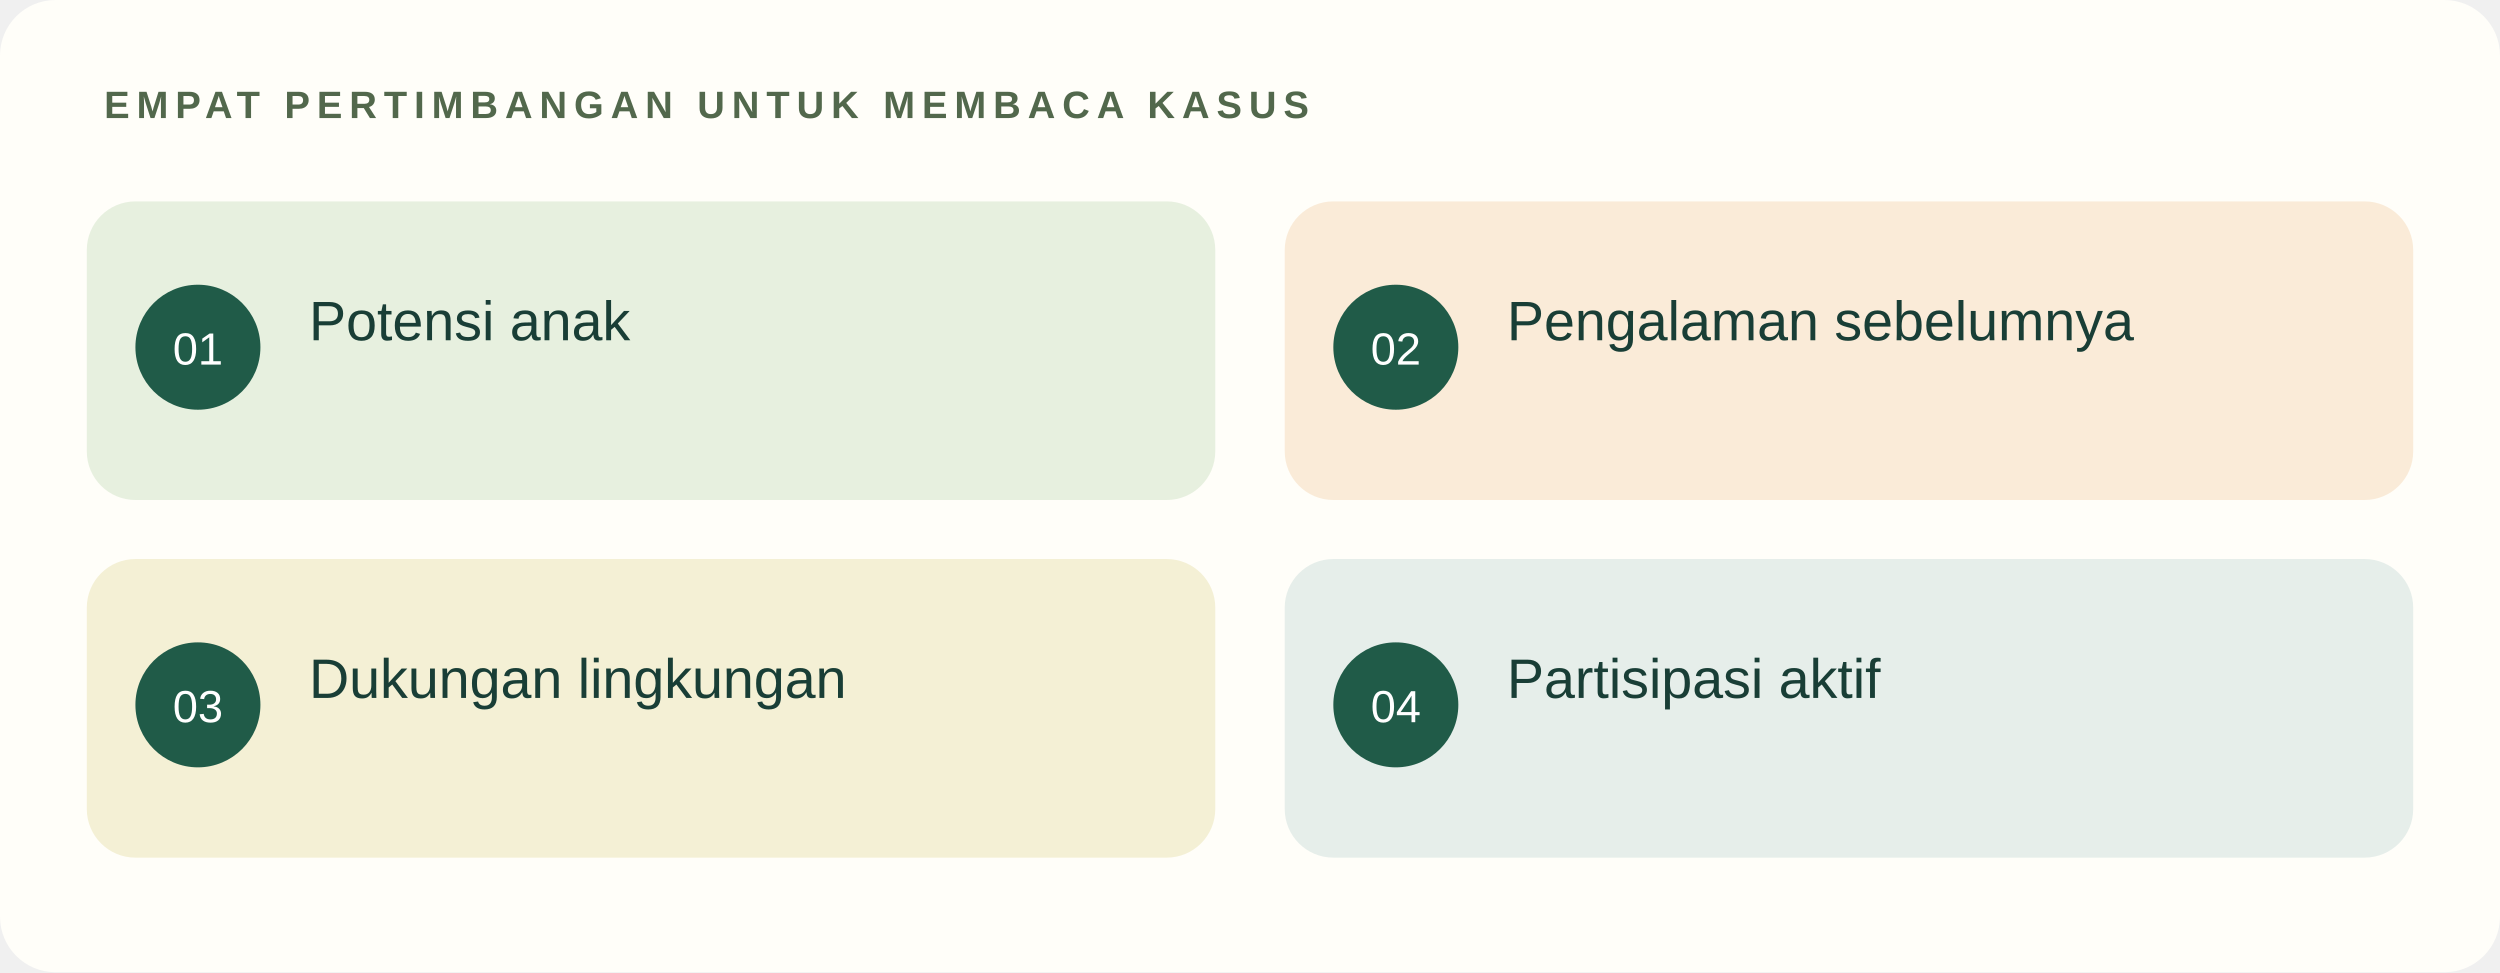
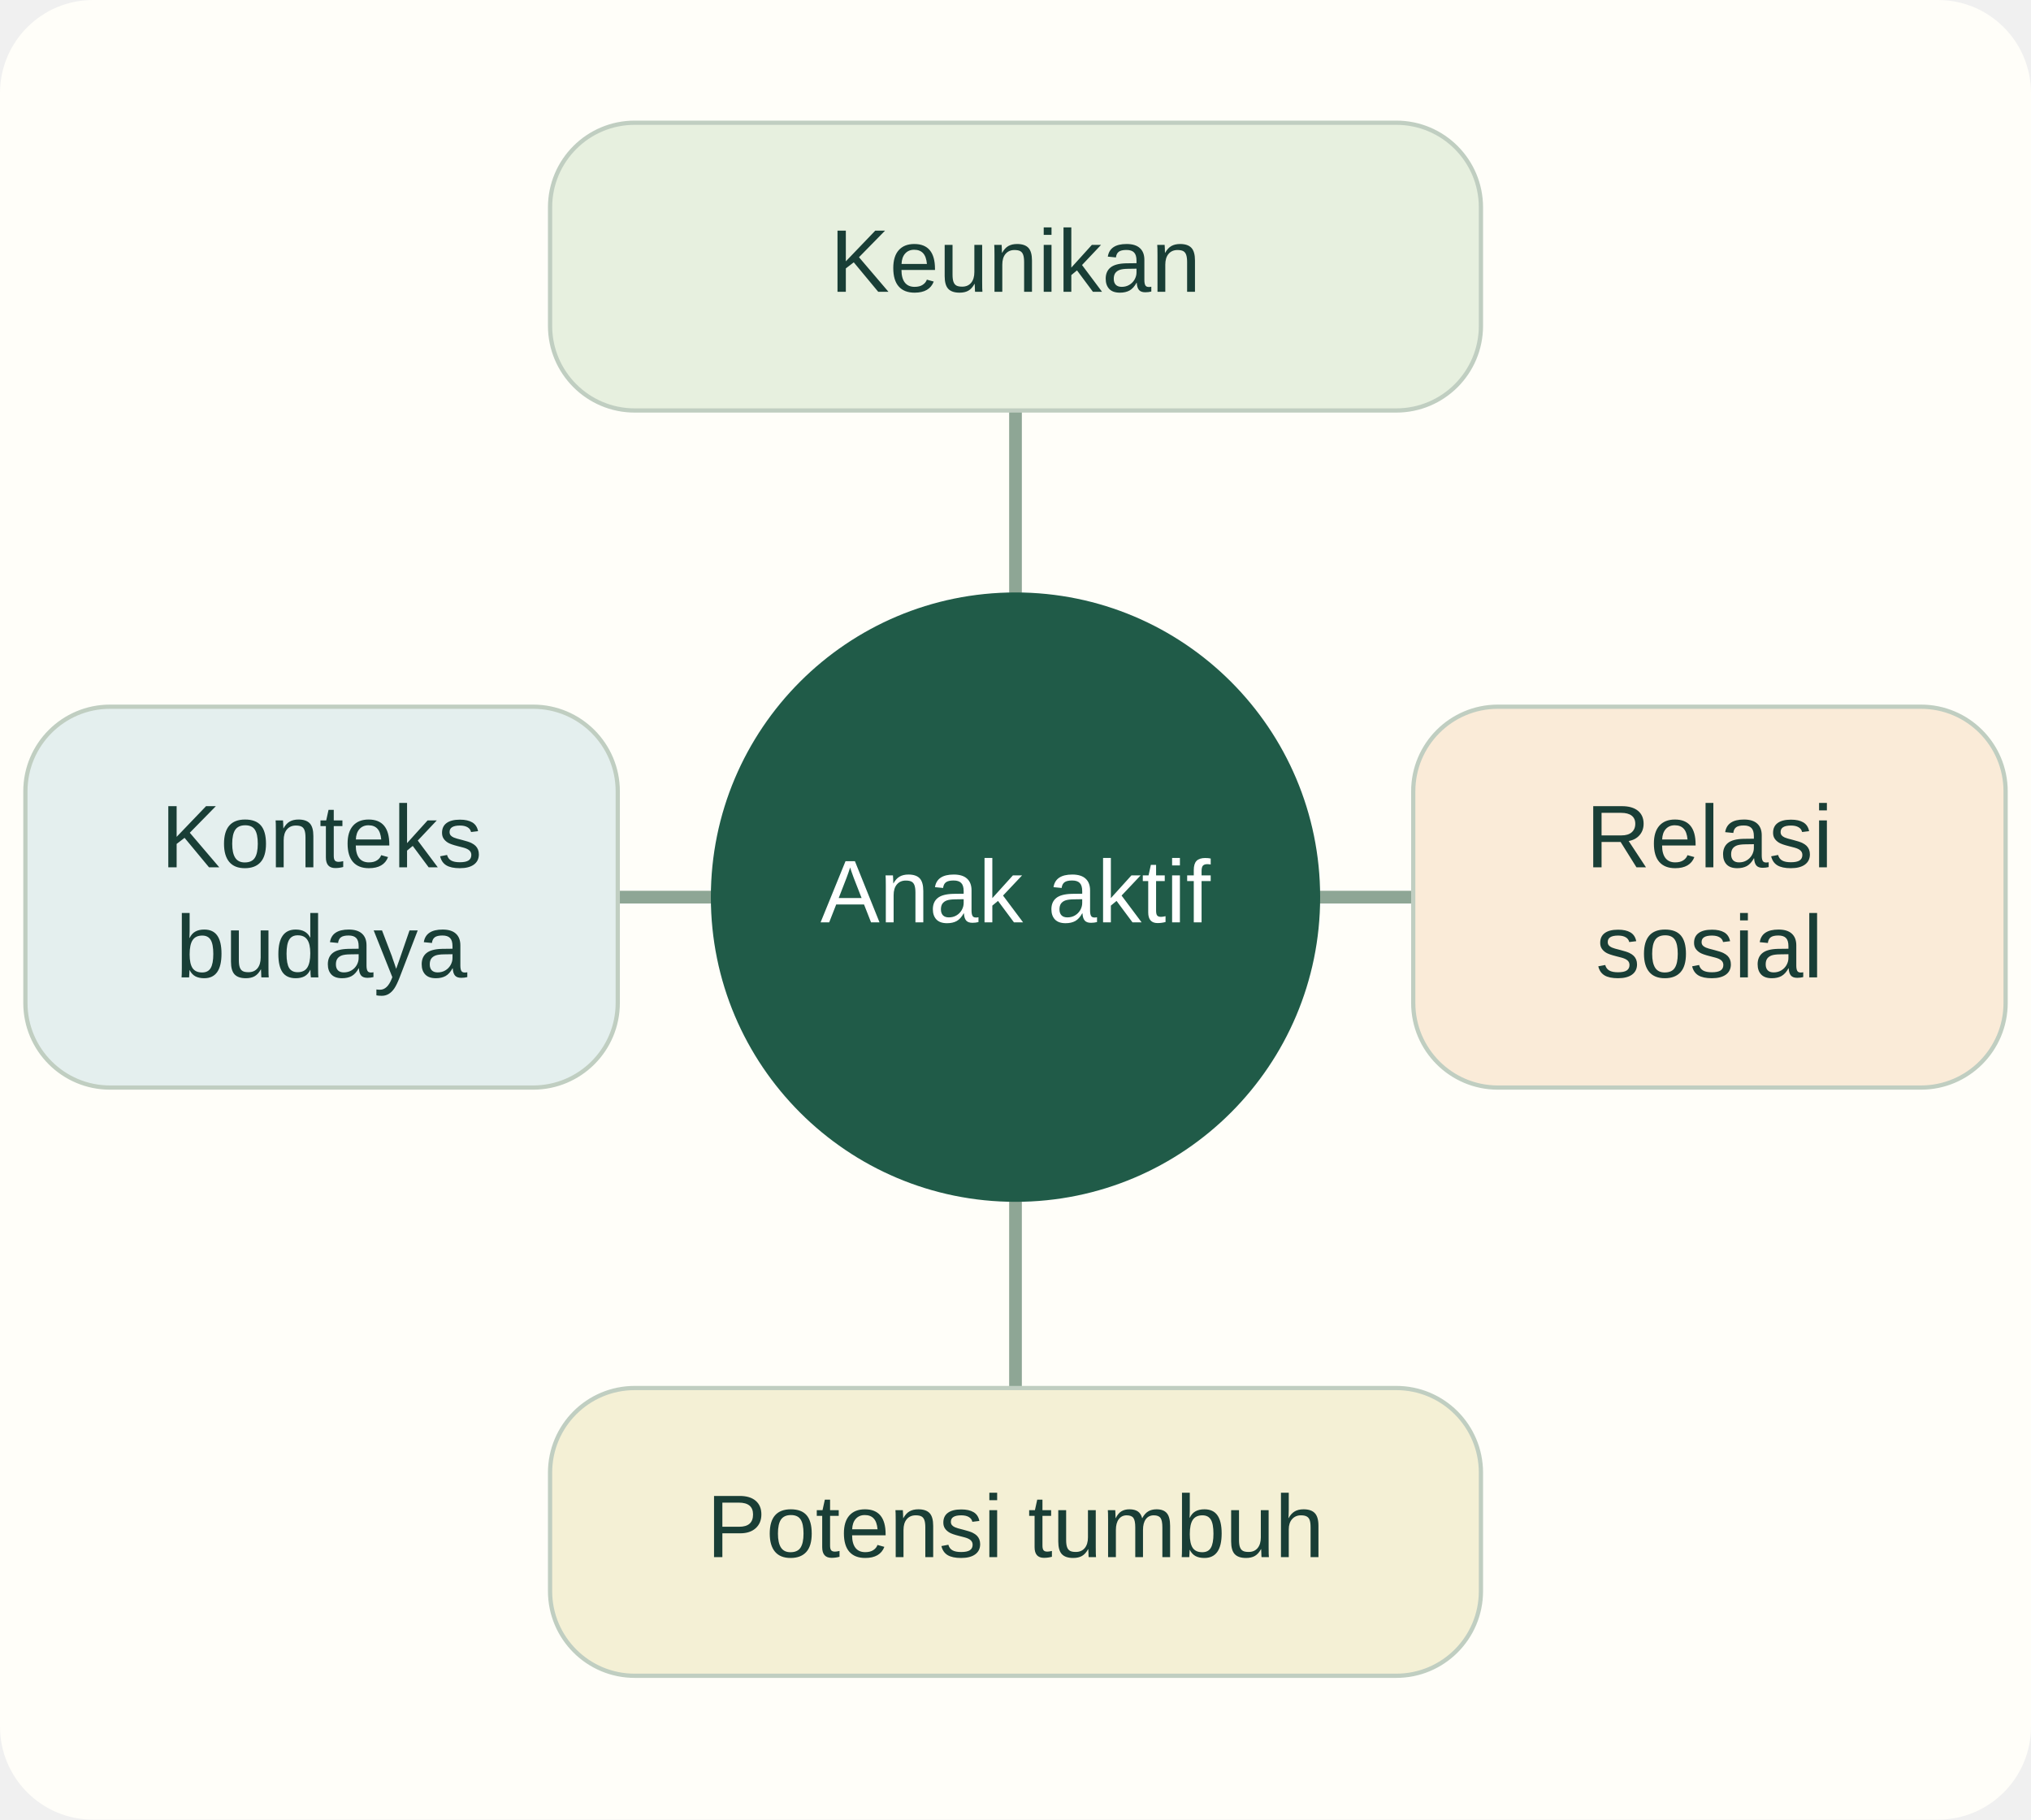
- <svg xmlns="http://www.w3.org/2000/svg" viewBox="0 0 720 280" role="img">
-   <rect width="720" height="280" rx="16" fill="#fffef9" />
-   <text x="30" y="34" font-family="Arial,sans-serif" font-size="11" font-weight="bold" letter-spacing="2" fill="#52684c">EMPAT PERTIMBANGAN UNTUK MEMBACA KASUS</text>
-   <rect x="25" y="58" width="325" height="86" rx="14" fill="#e7f0df" />
-   <circle cx="57" cy="100" r="18" fill="#205b48" />
-   <text x="57" y="105" text-anchor="middle" font-family="Arial" font-size="13" fill="white">01</text>
-   <text x="89" y="98" font-family="Arial,sans-serif" font-size="16" fill="#193e36">Potensi anak</text>
-   <rect x="370" y="58" width="325" height="86" rx="14" fill="#faebd8" />
-   <circle cx="402" cy="100" r="18" fill="#205b48" />
-   <text x="402" y="105" text-anchor="middle" font-family="Arial" font-size="13" fill="white">02</text>
-   <text x="434" y="98" font-family="Arial,sans-serif" font-size="16" fill="#193e36">Pengalaman sebelumnya</text>
-   <rect x="25" y="161" width="325" height="86" rx="14" fill="#f4f0d5" />
-   <circle cx="57" cy="203" r="18" fill="#205b48" />
-   <text x="57" y="208" text-anchor="middle" font-family="Arial" font-size="13" fill="white">03</text>
-   <text x="89" y="201" font-family="Arial,sans-serif" font-size="16" fill="#193e36">Dukungan lingkungan</text>
-   <rect x="370" y="161" width="325" height="86" rx="14" fill="#e6eeea" />
-   <circle cx="402" cy="203" r="18" fill="#205b48" />
-   <text x="402" y="208" text-anchor="middle" font-family="Arial" font-size="13" fill="white">04</text>
-   <text x="434" y="201" font-family="Arial,sans-serif" font-size="16" fill="#193e36">Partisipasi aktif</text>
+ <svg xmlns="http://www.w3.org/2000/svg" viewBox="0 0 480 430" role="img" aria-labelledby="title desc">
+   <defs>
+     <marker id="arrow" viewBox="0 0 10 10" refX="8" refY="5" markerWidth="6" markerHeight="6" orient="auto-start-reverse">
+       <path d="M0 0 L10 5 L0 10" fill="#205b48" />
+     </marker>
+   </defs>
+   <rect width="480" height="430" rx="22" fill="#fffef9" />
+   <path d="M240,212 L240,63" stroke="#8ea695" stroke-width="3" />
+   <path d="M240,212 L365,212" stroke="#8ea695" stroke-width="3" />
+   <path d="M240,212 L240,362" stroke="#8ea695" stroke-width="3" />
+   <path d="M240,212 L115,212" stroke="#8ea695" stroke-width="3" />
+   <circle cx="240" cy="212" r="72" fill="#205b48" />
+   <text x="240" y="212.0" text-anchor="middle" dominant-baseline="middle" font-family="Arial,sans-serif" font-size="21" fill="white">Anak aktif</text>
+   <rect x="130.0" y="29.0" width="220" height="68" rx="20" fill="#e7f0df" stroke="#c0cec1" />
+   <text x="240" y="63.0" text-anchor="middle" dominant-baseline="middle" font-family="Arial,sans-serif" font-size="21" fill="#193e36">Keunikan</text>
+   <rect x="334.0" y="167.0" width="140" height="90" rx="20" fill="#faebd8" stroke="#c0cec1" />
+   <text x="404" y="199.0" text-anchor="middle" dominant-baseline="middle" font-family="Arial,sans-serif" font-size="21" fill="#193e36">Relasi</text>
+   <text x="404" y="225.0" text-anchor="middle" dominant-baseline="middle" font-family="Arial,sans-serif" font-size="21" fill="#193e36">sosial</text>
+   <rect x="130.0" y="328.0" width="220" height="68" rx="20" fill="#f4f0d5" stroke="#c0cec1" />
+   <text x="240" y="362.0" text-anchor="middle" dominant-baseline="middle" font-family="Arial,sans-serif" font-size="21" fill="#193e36">Potensi tumbuh</text>
+   <rect x="6.0" y="167.0" width="140" height="90" rx="20" fill="#e4efee" stroke="#c0cec1" />
+   <text x="76" y="199.0" text-anchor="middle" dominant-baseline="middle" font-family="Arial,sans-serif" font-size="21" fill="#193e36">Konteks</text>
+   <text x="76" y="225.0" text-anchor="middle" dominant-baseline="middle" font-family="Arial,sans-serif" font-size="21" fill="#193e36">budaya</text>
</svg>
